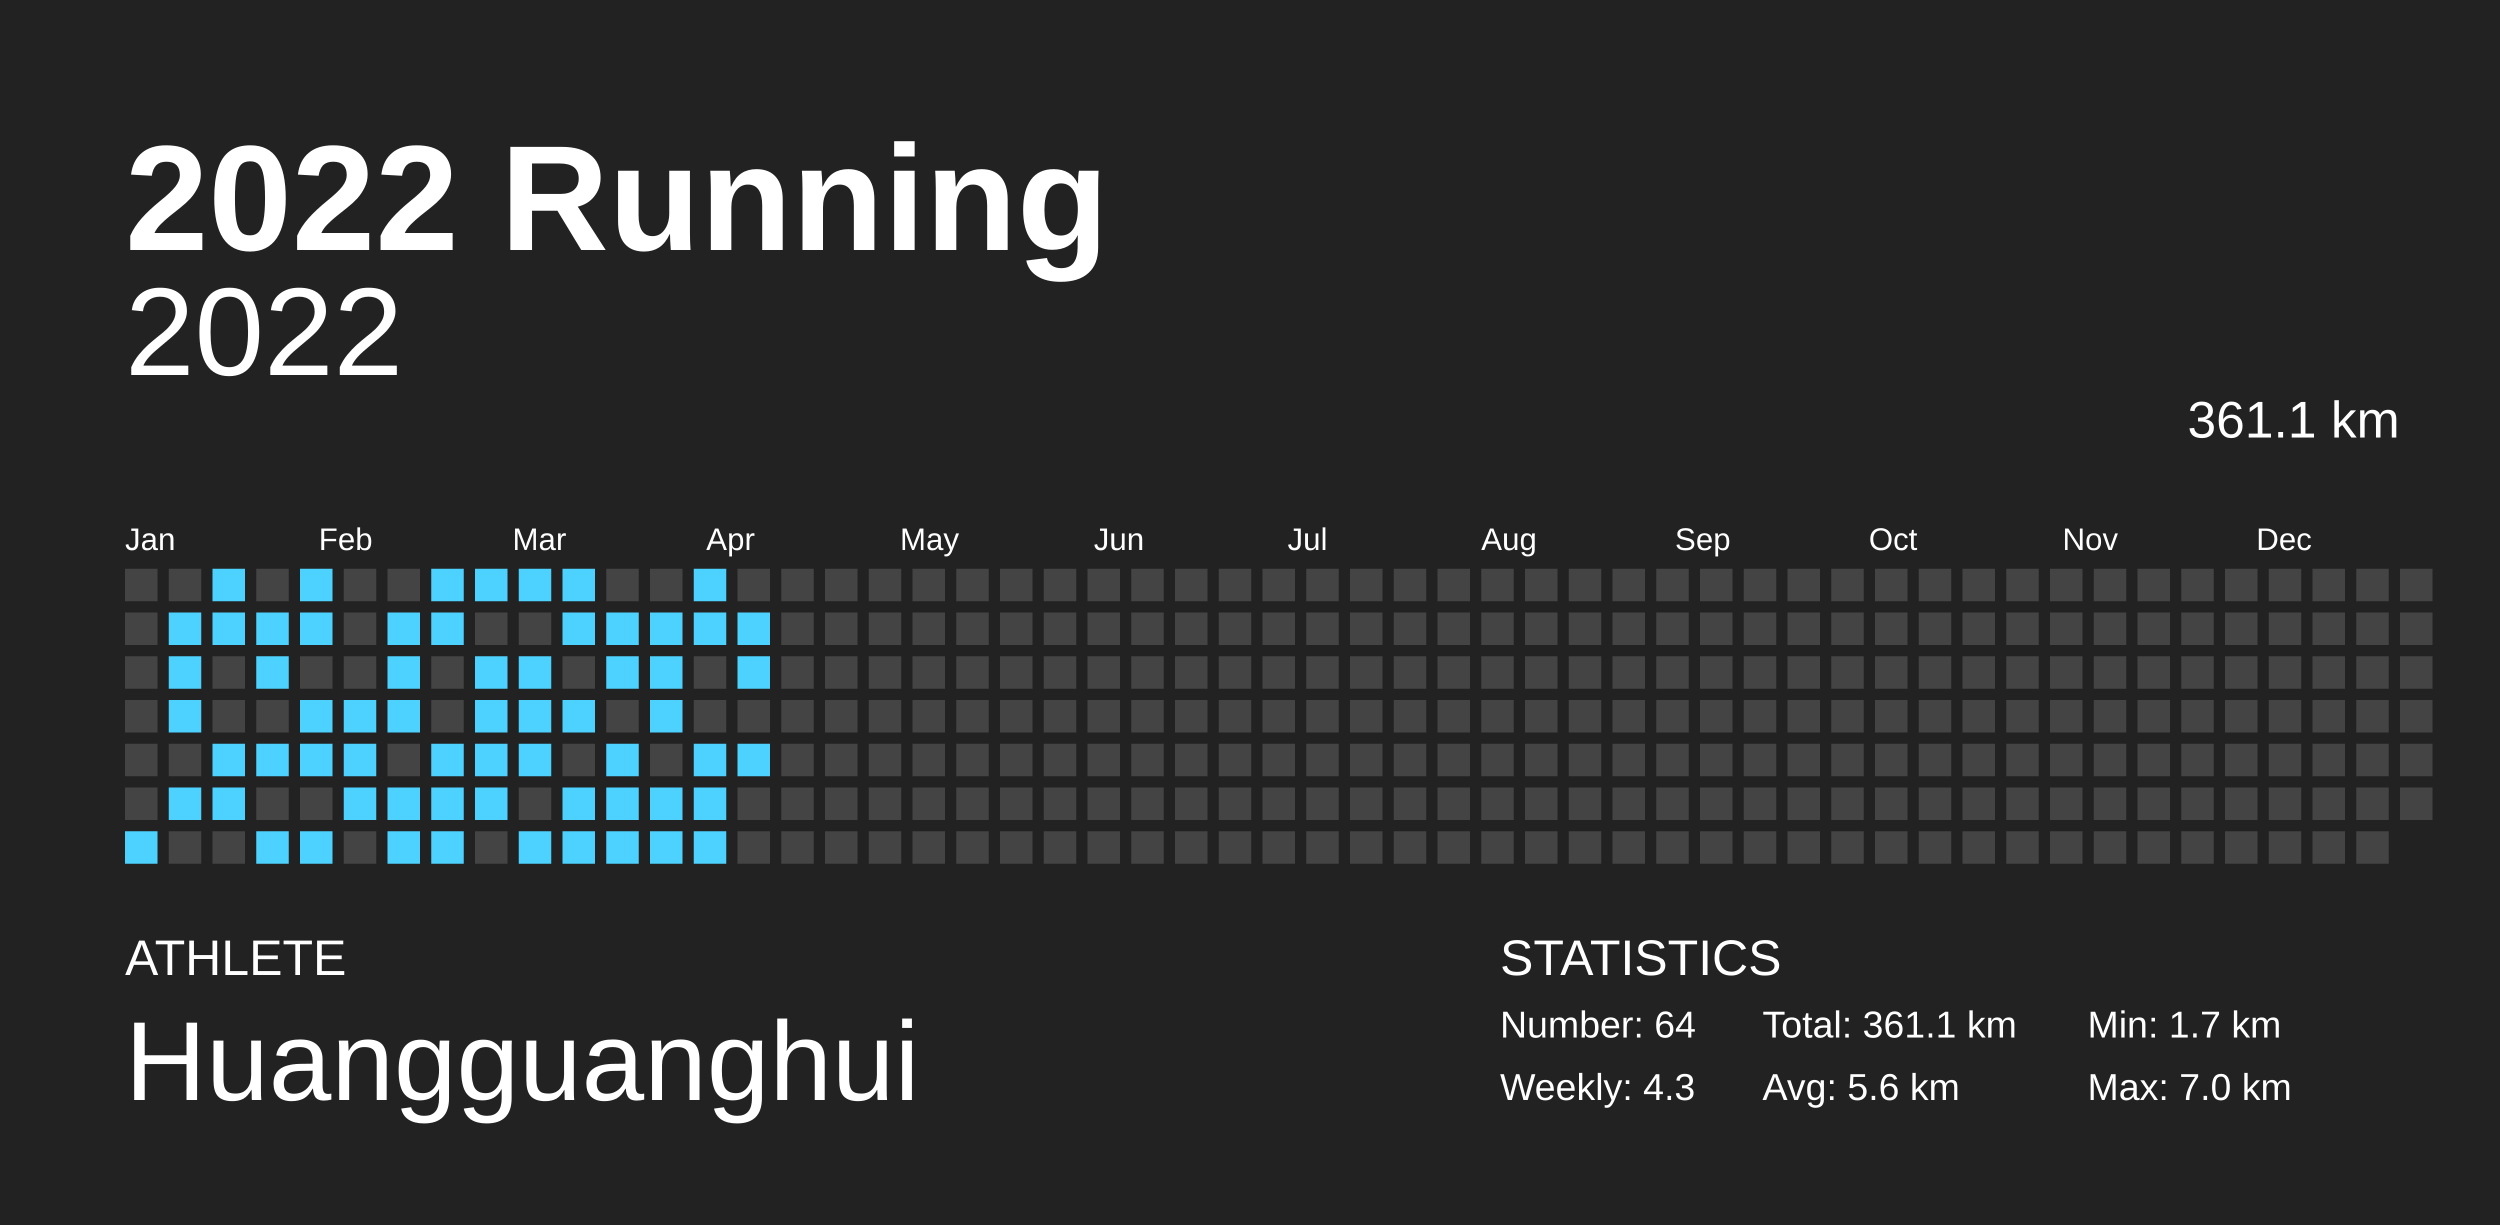
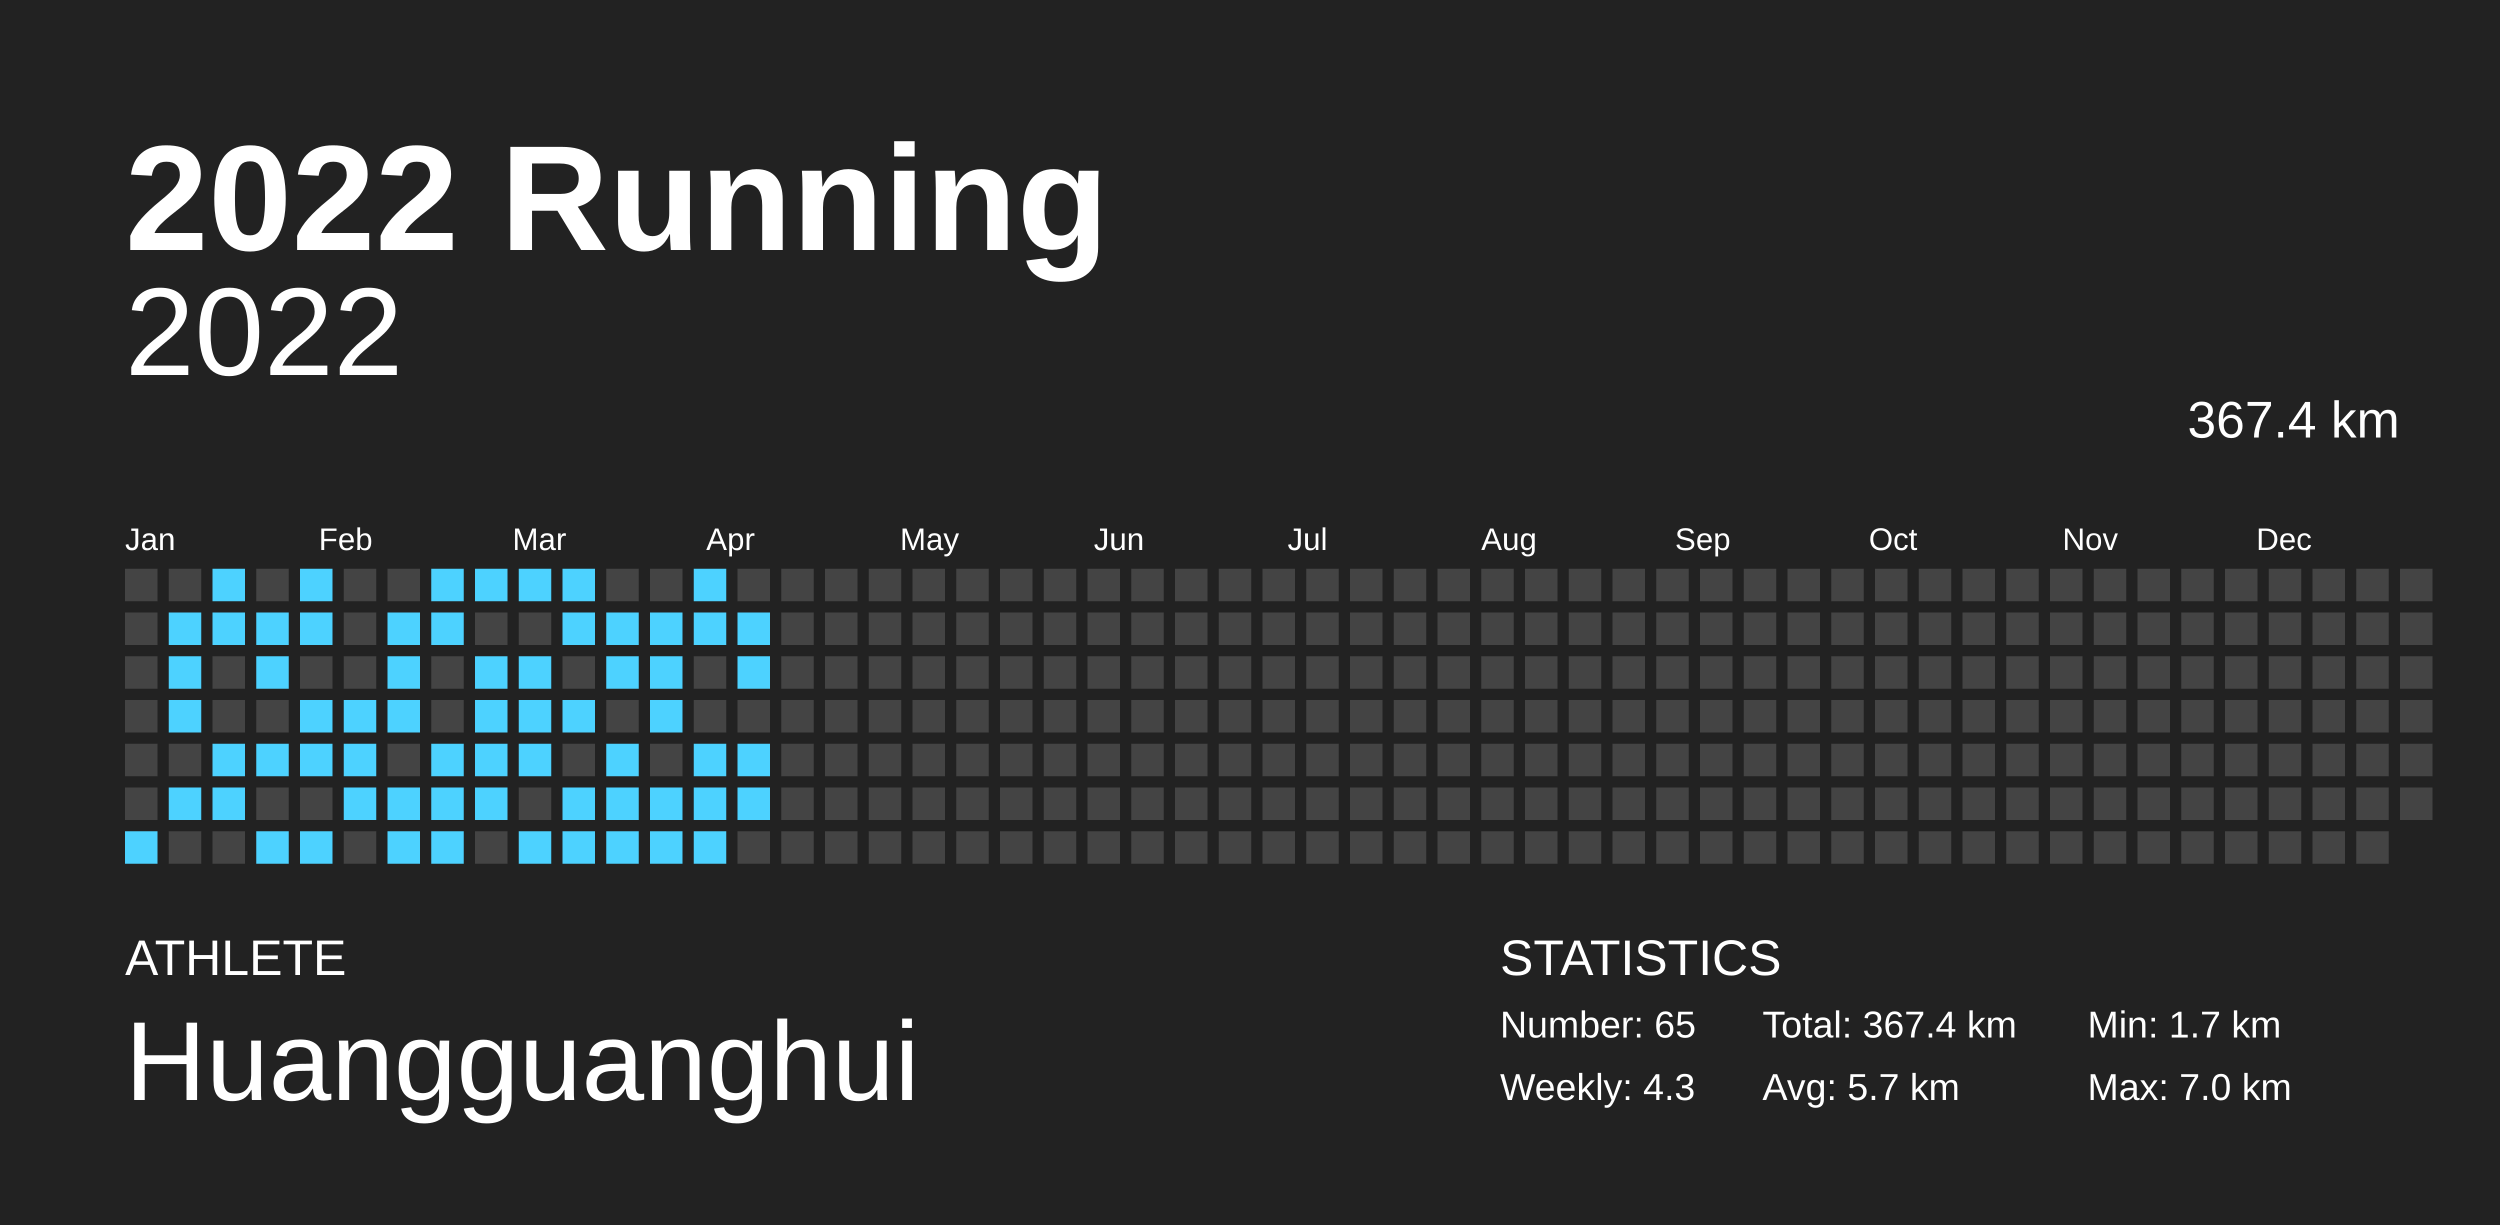
<svg xmlns="http://www.w3.org/2000/svg" baseProfile="full" height="98mm" version="1.1" viewBox="0,0,200,98" width="200mm">
  <defs />
  <rect fill="#222222" height="98" width="200" x="0" y="0" />
  <text fill="#FFFFFF" style="font-size:12px; font-family:Arial; font-weight:bold;" x="10" y="20">2022 Running</text>
  <text fill="#FFFFFF" style="font-size:4px; font-family:Arial" x="10" y="78">ATHLETE</text>
  <text fill="#FFFFFF" style="font-size:9px; font-family:Arial" x="10" y="88">Huangguanghui</text>
  <text fill="#FFFFFF" style="font-size:4px; font-family:Arial" x="120" y="78">STATISTICS</text>
-   <text fill="#FFFFFF" style="font-size:3px; font-family:Arial" x="120" y="83">Number: 64</text>
+   <text fill="#FFFFFF" style="font-size:3px; font-family:Arial" x="120" y="83">Number: 65</text>
  <text fill="#FFFFFF" style="font-size:3px; font-family:Arial" x="120" y="88">Weekly: 4.3</text>
-   <text fill="#FFFFFF" style="font-size:3px; font-family:Arial" x="141" y="83">Total: 361.1 km</text>
-   <text fill="#FFFFFF" style="font-size:3px; font-family:Arial" x="141" y="88">Avg: 5.6 km</text>
+   <text fill="#FFFFFF" style="font-size:3px; font-family:Arial" x="141" y="83">Total: 367.4 km</text>
+   <text fill="#FFFFFF" style="font-size:3px; font-family:Arial" x="141" y="88">Avg: 5.7 km</text>
  <text fill="#FFFFFF" style="font-size:3px; font-family:Arial" x="167" y="83">Min: 1.7 km</text>
  <text fill="#FFFFFF" style="font-size:3px; font-family:Arial" x="167" y="88">Max: 7.0 km</text>
  <text alignment-baseline="hanging" fill="#FFFFFF" style="font-size:10.0px; font-family:Arial;" x="10" y="30">2022</text>
-   <text alignment-baseline="hanging" fill="#FFFFFF" style="font-size:4.125px; font-family:Arial;" x="175" y="35">361.1 km</text>
+   <text alignment-baseline="hanging" fill="#FFFFFF" style="font-size:4.125px; font-family:Arial;" x="175" y="35">367.4 km</text>
  <text fill="#FFFFFF" style="font-size:2.5px; font-family:Arial" x="10.0" y="44">Jan</text>
  <text fill="#FFFFFF" style="font-size:2.5px; font-family:Arial" x="25.5" y="44">Feb</text>
  <text fill="#FFFFFF" style="font-size:2.5px; font-family:Arial" x="41.0" y="44">Mar</text>
  <text fill="#FFFFFF" style="font-size:2.5px; font-family:Arial" x="56.5" y="44">Apr</text>
  <text fill="#FFFFFF" style="font-size:2.5px; font-family:Arial" x="72.0" y="44">May</text>
  <text fill="#FFFFFF" style="font-size:2.5px; font-family:Arial" x="87.5" y="44">Jun</text>
  <text fill="#FFFFFF" style="font-size:2.5px; font-family:Arial" x="103.0" y="44">Jul</text>
  <text fill="#FFFFFF" style="font-size:2.5px; font-family:Arial" x="118.5" y="44">Aug</text>
  <text fill="#FFFFFF" style="font-size:2.5px; font-family:Arial" x="134.0" y="44">Sep</text>
  <text fill="#FFFFFF" style="font-size:2.5px; font-family:Arial" x="149.5" y="44">Oct</text>
  <text fill="#FFFFFF" style="font-size:2.5px; font-family:Arial" x="165.0" y="44">Nov</text>
  <text fill="#FFFFFF" style="font-size:2.5px; font-family:Arial" x="180.5" y="44">Dec</text>
  <rect fill="#444444" height="2.6" width="2.6" x="10.0" y="45.5" />
  <rect fill="#444444" height="2.6" width="2.6" x="10.0" y="49.0" />
  <rect fill="#444444" height="2.6" width="2.6" x="10.0" y="52.5" />
  <rect fill="#444444" height="2.6" width="2.6" x="10.0" y="56.0" />
  <rect fill="#444444" height="2.6" width="2.6" x="10.0" y="59.5" />
  <rect fill="#444444" height="2.6" width="2.6" x="10.0" y="63.0" />
  <rect fill="#4dd2ff" height="2.6" width="2.6" x="10.0" y="66.5" />
  <rect fill="#444444" height="2.6" width="2.6" x="13.5" y="45.5" />
  <rect fill="#4dd2ff" height="2.6" width="2.6" x="13.5" y="49.0" />
  <rect fill="#4dd2ff" height="2.6" width="2.6" x="13.5" y="52.5" />
  <rect fill="#4dd2ff" height="2.6" width="2.6" x="13.5" y="56.0" />
  <rect fill="#444444" height="2.6" width="2.6" x="13.5" y="59.5" />
  <rect fill="#4dd2ff" height="2.6" width="2.6" x="13.5" y="63.0" />
  <rect fill="#444444" height="2.6" width="2.6" x="13.5" y="66.5" />
  <rect fill="#4dd2ff" height="2.6" width="2.6" x="17.0" y="45.5" />
  <rect fill="#4dd2ff" height="2.6" width="2.6" x="17.0" y="49.0" />
  <rect fill="#444444" height="2.6" width="2.6" x="17.0" y="52.5" />
  <rect fill="#444444" height="2.6" width="2.6" x="17.0" y="56.0" />
  <rect fill="#4dd2ff" height="2.6" width="2.6" x="17.0" y="59.5" />
  <rect fill="#4dd2ff" height="2.6" width="2.6" x="17.0" y="63.0" />
  <rect fill="#444444" height="2.6" width="2.6" x="17.0" y="66.5" />
  <rect fill="#444444" height="2.6" width="2.6" x="20.5" y="45.5" />
  <rect fill="#4dd2ff" height="2.6" width="2.6" x="20.5" y="49.0" />
  <rect fill="#4dd2ff" height="2.6" width="2.6" x="20.5" y="52.5" />
  <rect fill="#444444" height="2.6" width="2.6" x="20.5" y="56.0" />
  <rect fill="#4dd2ff" height="2.6" width="2.6" x="20.5" y="59.5" />
  <rect fill="#444444" height="2.6" width="2.6" x="20.5" y="63.0" />
  <rect fill="#4dd2ff" height="2.6" width="2.6" x="20.5" y="66.5" />
  <rect fill="#4dd2ff" height="2.6" width="2.6" x="24.0" y="45.5" />
  <rect fill="#4dd2ff" height="2.6" width="2.6" x="24.0" y="49.0" />
  <rect fill="#444444" height="2.6" width="2.6" x="24.0" y="52.5" />
  <rect fill="#4dd2ff" height="2.6" width="2.6" x="24.0" y="56.0" />
  <rect fill="#4dd2ff" height="2.6" width="2.6" x="24.0" y="59.5" />
  <rect fill="#444444" height="2.6" width="2.6" x="24.0" y="63.0" />
  <rect fill="#4dd2ff" height="2.6" width="2.6" x="24.0" y="66.5" />
  <rect fill="#444444" height="2.6" width="2.6" x="27.5" y="45.5" />
  <rect fill="#444444" height="2.6" width="2.6" x="27.5" y="49.0" />
  <rect fill="#444444" height="2.6" width="2.6" x="27.5" y="52.5" />
  <rect fill="#4dd2ff" height="2.6" width="2.6" x="27.5" y="56.0" />
  <rect fill="#4dd2ff" height="2.6" width="2.6" x="27.5" y="59.5" />
  <rect fill="#4dd2ff" height="2.6" width="2.6" x="27.5" y="63.0" />
  <rect fill="#444444" height="2.6" width="2.6" x="27.5" y="66.5" />
  <rect fill="#444444" height="2.6" width="2.6" x="31.0" y="45.5" />
  <rect fill="#4dd2ff" height="2.6" width="2.6" x="31.0" y="49.0" />
  <rect fill="#4dd2ff" height="2.6" width="2.6" x="31.0" y="52.5" />
  <rect fill="#4dd2ff" height="2.6" width="2.6" x="31.0" y="56.0" />
  <rect fill="#444444" height="2.6" width="2.6" x="31.0" y="59.5" />
  <rect fill="#4dd2ff" height="2.6" width="2.6" x="31.0" y="63.0" />
  <rect fill="#4dd2ff" height="2.6" width="2.6" x="31.0" y="66.5" />
  <rect fill="#4dd2ff" height="2.6" width="2.6" x="34.5" y="45.5" />
  <rect fill="#4dd2ff" height="2.6" width="2.6" x="34.5" y="49.0" />
  <rect fill="#444444" height="2.6" width="2.6" x="34.5" y="52.5" />
  <rect fill="#444444" height="2.6" width="2.6" x="34.5" y="56.0" />
  <rect fill="#4dd2ff" height="2.6" width="2.6" x="34.5" y="59.5" />
  <rect fill="#4dd2ff" height="2.6" width="2.6" x="34.5" y="63.0" />
  <rect fill="#4dd2ff" height="2.6" width="2.6" x="34.5" y="66.5" />
  <rect fill="#4dd2ff" height="2.6" width="2.6" x="38.0" y="45.5" />
  <rect fill="#444444" height="2.6" width="2.6" x="38.0" y="49.0" />
  <rect fill="#4dd2ff" height="2.6" width="2.6" x="38.0" y="52.5" />
  <rect fill="#4dd2ff" height="2.6" width="2.6" x="38.0" y="56.0" />
  <rect fill="#4dd2ff" height="2.6" width="2.6" x="38.0" y="59.5" />
  <rect fill="#4dd2ff" height="2.6" width="2.6" x="38.0" y="63.0" />
  <rect fill="#444444" height="2.6" width="2.6" x="38.0" y="66.5" />
  <rect fill="#4dd2ff" height="2.6" width="2.6" x="41.5" y="45.5" />
  <rect fill="#444444" height="2.6" width="2.6" x="41.5" y="49.0" />
  <rect fill="#4dd2ff" height="2.6" width="2.6" x="41.5" y="52.5" />
  <rect fill="#4dd2ff" height="2.6" width="2.6" x="41.5" y="56.0" />
  <rect fill="#4dd2ff" height="2.6" width="2.6" x="41.5" y="59.5" />
  <rect fill="#444444" height="2.6" width="2.6" x="41.5" y="63.0" />
  <rect fill="#4dd2ff" height="2.6" width="2.6" x="41.5" y="66.5" />
  <rect fill="#4dd2ff" height="2.6" width="2.6" x="45.0" y="45.5" />
  <rect fill="#4dd2ff" height="2.6" width="2.6" x="45.0" y="49.0" />
  <rect fill="#444444" height="2.6" width="2.6" x="45.0" y="52.5" />
  <rect fill="#4dd2ff" height="2.6" width="2.6" x="45.0" y="56.0" />
  <rect fill="#444444" height="2.6" width="2.6" x="45.0" y="59.5" />
  <rect fill="#4dd2ff" height="2.6" width="2.6" x="45.0" y="63.0" />
  <rect fill="#4dd2ff" height="2.6" width="2.6" x="45.0" y="66.5" />
  <rect fill="#444444" height="2.6" width="2.6" x="48.5" y="45.5" />
  <rect fill="#4dd2ff" height="2.6" width="2.6" x="48.5" y="49.0" />
  <rect fill="#4dd2ff" height="2.6" width="2.6" x="48.5" y="52.5" />
  <rect fill="#444444" height="2.6" width="2.6" x="48.5" y="56.0" />
  <rect fill="#4dd2ff" height="2.6" width="2.6" x="48.5" y="59.5" />
  <rect fill="#4dd2ff" height="2.6" width="2.6" x="48.5" y="63.0" />
  <rect fill="#4dd2ff" height="2.6" width="2.6" x="48.5" y="66.5" />
  <rect fill="#444444" height="2.6" width="2.6" x="52.0" y="45.5" />
  <rect fill="#4dd2ff" height="2.6" width="2.6" x="52.0" y="49.0" />
  <rect fill="#4dd2ff" height="2.6" width="2.6" x="52.0" y="52.5" />
  <rect fill="#4dd2ff" height="2.6" width="2.6" x="52.0" y="56.0" />
  <rect fill="#444444" height="2.6" width="2.6" x="52.0" y="59.5" />
  <rect fill="#4dd2ff" height="2.6" width="2.6" x="52.0" y="63.0" />
  <rect fill="#4dd2ff" height="2.6" width="2.6" x="52.0" y="66.5" />
  <rect fill="#4dd2ff" height="2.6" width="2.6" x="55.5" y="45.5" />
  <rect fill="#4dd2ff" height="2.6" width="2.6" x="55.5" y="49.0" />
  <rect fill="#444444" height="2.6" width="2.6" x="55.5" y="52.5" />
  <rect fill="#444444" height="2.6" width="2.6" x="55.5" y="56.0" />
  <rect fill="#4dd2ff" height="2.6" width="2.6" x="55.5" y="59.5" />
  <rect fill="#4dd2ff" height="2.6" width="2.6" x="55.5" y="63.0" />
  <rect fill="#4dd2ff" height="2.6" width="2.6" x="55.5" y="66.5" />
  <rect fill="#444444" height="2.6" width="2.6" x="59.0" y="45.5" />
  <rect fill="#4dd2ff" height="2.6" width="2.6" x="59.0" y="49.0" />
  <rect fill="#4dd2ff" height="2.6" width="2.6" x="59.0" y="52.5" />
  <rect fill="#444444" height="2.6" width="2.6" x="59.0" y="56.0" />
  <rect fill="#4dd2ff" height="2.6" width="2.6" x="59.0" y="59.5" />
-   <rect fill="#444444" height="2.6" width="2.6" x="59.0" y="63.0" />
+   <rect fill="#4dd2ff" height="2.6" width="2.6" x="59.0" y="63.0" />
  <rect fill="#444444" height="2.6" width="2.6" x="59.0" y="66.5" />
  <rect fill="#444444" height="2.6" width="2.6" x="62.5" y="45.5" />
  <rect fill="#444444" height="2.6" width="2.6" x="62.5" y="49.0" />
  <rect fill="#444444" height="2.6" width="2.6" x="62.5" y="52.5" />
  <rect fill="#444444" height="2.6" width="2.6" x="62.5" y="56.0" />
  <rect fill="#444444" height="2.6" width="2.6" x="62.5" y="59.5" />
  <rect fill="#444444" height="2.6" width="2.6" x="62.5" y="63.0" />
  <rect fill="#444444" height="2.6" width="2.6" x="62.5" y="66.5" />
  <rect fill="#444444" height="2.6" width="2.6" x="66.0" y="45.5" />
  <rect fill="#444444" height="2.6" width="2.6" x="66.0" y="49.0" />
  <rect fill="#444444" height="2.6" width="2.6" x="66.0" y="52.5" />
  <rect fill="#444444" height="2.6" width="2.6" x="66.0" y="56.0" />
  <rect fill="#444444" height="2.6" width="2.6" x="66.0" y="59.5" />
  <rect fill="#444444" height="2.6" width="2.6" x="66.0" y="63.0" />
  <rect fill="#444444" height="2.6" width="2.6" x="66.0" y="66.5" />
  <rect fill="#444444" height="2.6" width="2.6" x="69.5" y="45.5" />
  <rect fill="#444444" height="2.6" width="2.6" x="69.5" y="49.0" />
  <rect fill="#444444" height="2.6" width="2.6" x="69.5" y="52.5" />
  <rect fill="#444444" height="2.6" width="2.6" x="69.5" y="56.0" />
  <rect fill="#444444" height="2.6" width="2.6" x="69.5" y="59.5" />
  <rect fill="#444444" height="2.6" width="2.6" x="69.5" y="63.0" />
  <rect fill="#444444" height="2.6" width="2.6" x="69.5" y="66.5" />
  <rect fill="#444444" height="2.6" width="2.6" x="73.0" y="45.5" />
  <rect fill="#444444" height="2.6" width="2.6" x="73.0" y="49.0" />
  <rect fill="#444444" height="2.6" width="2.6" x="73.0" y="52.5" />
  <rect fill="#444444" height="2.6" width="2.6" x="73.0" y="56.0" />
  <rect fill="#444444" height="2.6" width="2.6" x="73.0" y="59.5" />
  <rect fill="#444444" height="2.6" width="2.6" x="73.0" y="63.0" />
  <rect fill="#444444" height="2.6" width="2.6" x="73.0" y="66.5" />
  <rect fill="#444444" height="2.6" width="2.6" x="76.5" y="45.5" />
  <rect fill="#444444" height="2.6" width="2.6" x="76.5" y="49.0" />
  <rect fill="#444444" height="2.6" width="2.6" x="76.5" y="52.5" />
  <rect fill="#444444" height="2.6" width="2.6" x="76.5" y="56.0" />
  <rect fill="#444444" height="2.6" width="2.6" x="76.5" y="59.5" />
  <rect fill="#444444" height="2.6" width="2.6" x="76.5" y="63.0" />
  <rect fill="#444444" height="2.6" width="2.6" x="76.5" y="66.5" />
  <rect fill="#444444" height="2.6" width="2.6" x="80.0" y="45.5" />
  <rect fill="#444444" height="2.6" width="2.6" x="80.0" y="49.0" />
  <rect fill="#444444" height="2.6" width="2.6" x="80.0" y="52.5" />
  <rect fill="#444444" height="2.6" width="2.6" x="80.0" y="56.0" />
  <rect fill="#444444" height="2.6" width="2.6" x="80.0" y="59.5" />
  <rect fill="#444444" height="2.6" width="2.6" x="80.0" y="63.0" />
  <rect fill="#444444" height="2.6" width="2.6" x="80.0" y="66.5" />
  <rect fill="#444444" height="2.6" width="2.6" x="83.5" y="45.5" />
  <rect fill="#444444" height="2.6" width="2.6" x="83.5" y="49.0" />
  <rect fill="#444444" height="2.6" width="2.6" x="83.5" y="52.5" />
  <rect fill="#444444" height="2.6" width="2.6" x="83.5" y="56.0" />
  <rect fill="#444444" height="2.6" width="2.6" x="83.5" y="59.5" />
  <rect fill="#444444" height="2.6" width="2.6" x="83.5" y="63.0" />
  <rect fill="#444444" height="2.6" width="2.6" x="83.5" y="66.5" />
  <rect fill="#444444" height="2.6" width="2.6" x="87.0" y="45.5" />
  <rect fill="#444444" height="2.6" width="2.6" x="87.0" y="49.0" />
  <rect fill="#444444" height="2.6" width="2.6" x="87.0" y="52.5" />
  <rect fill="#444444" height="2.6" width="2.6" x="87.0" y="56.0" />
  <rect fill="#444444" height="2.6" width="2.6" x="87.0" y="59.5" />
  <rect fill="#444444" height="2.6" width="2.6" x="87.0" y="63.0" />
  <rect fill="#444444" height="2.6" width="2.6" x="87.0" y="66.5" />
  <rect fill="#444444" height="2.6" width="2.6" x="90.5" y="45.5" />
  <rect fill="#444444" height="2.6" width="2.6" x="90.5" y="49.0" />
  <rect fill="#444444" height="2.6" width="2.6" x="90.5" y="52.5" />
  <rect fill="#444444" height="2.6" width="2.6" x="90.5" y="56.0" />
  <rect fill="#444444" height="2.6" width="2.6" x="90.5" y="59.5" />
  <rect fill="#444444" height="2.6" width="2.6" x="90.5" y="63.0" />
  <rect fill="#444444" height="2.6" width="2.6" x="90.5" y="66.5" />
  <rect fill="#444444" height="2.6" width="2.6" x="94.0" y="45.5" />
  <rect fill="#444444" height="2.6" width="2.6" x="94.0" y="49.0" />
  <rect fill="#444444" height="2.6" width="2.6" x="94.0" y="52.5" />
  <rect fill="#444444" height="2.6" width="2.6" x="94.0" y="56.0" />
  <rect fill="#444444" height="2.6" width="2.6" x="94.0" y="59.5" />
  <rect fill="#444444" height="2.6" width="2.6" x="94.0" y="63.0" />
  <rect fill="#444444" height="2.6" width="2.6" x="94.0" y="66.5" />
  <rect fill="#444444" height="2.6" width="2.6" x="97.5" y="45.5" />
  <rect fill="#444444" height="2.6" width="2.6" x="97.5" y="49.0" />
  <rect fill="#444444" height="2.6" width="2.6" x="97.5" y="52.5" />
  <rect fill="#444444" height="2.6" width="2.6" x="97.5" y="56.0" />
  <rect fill="#444444" height="2.6" width="2.6" x="97.5" y="59.5" />
  <rect fill="#444444" height="2.6" width="2.6" x="97.5" y="63.0" />
  <rect fill="#444444" height="2.6" width="2.6" x="97.5" y="66.5" />
  <rect fill="#444444" height="2.6" width="2.6" x="101.0" y="45.5" />
  <rect fill="#444444" height="2.6" width="2.6" x="101.0" y="49.0" />
  <rect fill="#444444" height="2.6" width="2.6" x="101.0" y="52.5" />
  <rect fill="#444444" height="2.6" width="2.6" x="101.0" y="56.0" />
  <rect fill="#444444" height="2.6" width="2.6" x="101.0" y="59.5" />
  <rect fill="#444444" height="2.6" width="2.6" x="101.0" y="63.0" />
  <rect fill="#444444" height="2.6" width="2.6" x="101.0" y="66.5" />
  <rect fill="#444444" height="2.6" width="2.6" x="104.5" y="45.5" />
  <rect fill="#444444" height="2.6" width="2.6" x="104.5" y="49.0" />
  <rect fill="#444444" height="2.6" width="2.6" x="104.5" y="52.5" />
  <rect fill="#444444" height="2.6" width="2.6" x="104.5" y="56.0" />
  <rect fill="#444444" height="2.6" width="2.6" x="104.5" y="59.5" />
  <rect fill="#444444" height="2.6" width="2.6" x="104.5" y="63.0" />
  <rect fill="#444444" height="2.6" width="2.6" x="104.5" y="66.5" />
  <rect fill="#444444" height="2.6" width="2.6" x="108.0" y="45.5" />
  <rect fill="#444444" height="2.6" width="2.6" x="108.0" y="49.0" />
  <rect fill="#444444" height="2.6" width="2.6" x="108.0" y="52.5" />
  <rect fill="#444444" height="2.6" width="2.6" x="108.0" y="56.0" />
  <rect fill="#444444" height="2.6" width="2.6" x="108.0" y="59.5" />
  <rect fill="#444444" height="2.6" width="2.6" x="108.0" y="63.0" />
  <rect fill="#444444" height="2.6" width="2.6" x="108.0" y="66.5" />
  <rect fill="#444444" height="2.6" width="2.6" x="111.5" y="45.5" />
  <rect fill="#444444" height="2.6" width="2.6" x="111.5" y="49.0" />
  <rect fill="#444444" height="2.6" width="2.6" x="111.5" y="52.5" />
  <rect fill="#444444" height="2.6" width="2.6" x="111.5" y="56.0" />
  <rect fill="#444444" height="2.6" width="2.6" x="111.5" y="59.5" />
  <rect fill="#444444" height="2.6" width="2.6" x="111.5" y="63.0" />
  <rect fill="#444444" height="2.6" width="2.6" x="111.5" y="66.5" />
  <rect fill="#444444" height="2.6" width="2.6" x="115.0" y="45.5" />
  <rect fill="#444444" height="2.6" width="2.6" x="115.0" y="49.0" />
  <rect fill="#444444" height="2.6" width="2.6" x="115.0" y="52.5" />
  <rect fill="#444444" height="2.6" width="2.6" x="115.0" y="56.0" />
  <rect fill="#444444" height="2.6" width="2.6" x="115.0" y="59.5" />
  <rect fill="#444444" height="2.6" width="2.6" x="115.0" y="63.0" />
  <rect fill="#444444" height="2.6" width="2.6" x="115.0" y="66.5" />
  <rect fill="#444444" height="2.6" width="2.6" x="118.5" y="45.5" />
  <rect fill="#444444" height="2.6" width="2.6" x="118.5" y="49.0" />
  <rect fill="#444444" height="2.6" width="2.6" x="118.5" y="52.5" />
  <rect fill="#444444" height="2.6" width="2.6" x="118.5" y="56.0" />
  <rect fill="#444444" height="2.6" width="2.6" x="118.5" y="59.5" />
  <rect fill="#444444" height="2.6" width="2.6" x="118.5" y="63.0" />
  <rect fill="#444444" height="2.6" width="2.6" x="118.5" y="66.5" />
  <rect fill="#444444" height="2.6" width="2.6" x="122.0" y="45.5" />
  <rect fill="#444444" height="2.6" width="2.6" x="122.0" y="49.0" />
  <rect fill="#444444" height="2.6" width="2.6" x="122.0" y="52.5" />
  <rect fill="#444444" height="2.6" width="2.6" x="122.0" y="56.0" />
  <rect fill="#444444" height="2.6" width="2.6" x="122.0" y="59.5" />
  <rect fill="#444444" height="2.6" width="2.6" x="122.0" y="63.0" />
  <rect fill="#444444" height="2.6" width="2.6" x="122.0" y="66.5" />
  <rect fill="#444444" height="2.6" width="2.6" x="125.5" y="45.5" />
  <rect fill="#444444" height="2.6" width="2.6" x="125.5" y="49.0" />
  <rect fill="#444444" height="2.6" width="2.6" x="125.5" y="52.5" />
  <rect fill="#444444" height="2.6" width="2.6" x="125.5" y="56.0" />
  <rect fill="#444444" height="2.6" width="2.6" x="125.5" y="59.5" />
  <rect fill="#444444" height="2.6" width="2.6" x="125.5" y="63.0" />
  <rect fill="#444444" height="2.6" width="2.6" x="125.5" y="66.5" />
  <rect fill="#444444" height="2.6" width="2.6" x="129.0" y="45.5" />
  <rect fill="#444444" height="2.6" width="2.6" x="129.0" y="49.0" />
  <rect fill="#444444" height="2.6" width="2.6" x="129.0" y="52.5" />
  <rect fill="#444444" height="2.6" width="2.6" x="129.0" y="56.0" />
  <rect fill="#444444" height="2.6" width="2.6" x="129.0" y="59.5" />
  <rect fill="#444444" height="2.6" width="2.6" x="129.0" y="63.0" />
  <rect fill="#444444" height="2.6" width="2.6" x="129.0" y="66.5" />
  <rect fill="#444444" height="2.6" width="2.6" x="132.5" y="45.5" />
  <rect fill="#444444" height="2.6" width="2.6" x="132.5" y="49.0" />
  <rect fill="#444444" height="2.6" width="2.6" x="132.5" y="52.5" />
  <rect fill="#444444" height="2.6" width="2.6" x="132.5" y="56.0" />
  <rect fill="#444444" height="2.6" width="2.6" x="132.5" y="59.5" />
  <rect fill="#444444" height="2.6" width="2.6" x="132.5" y="63.0" />
  <rect fill="#444444" height="2.6" width="2.6" x="132.5" y="66.5" />
  <rect fill="#444444" height="2.6" width="2.6" x="136.0" y="45.5" />
  <rect fill="#444444" height="2.6" width="2.6" x="136.0" y="49.0" />
  <rect fill="#444444" height="2.6" width="2.6" x="136.0" y="52.5" />
  <rect fill="#444444" height="2.6" width="2.6" x="136.0" y="56.0" />
  <rect fill="#444444" height="2.6" width="2.6" x="136.0" y="59.5" />
  <rect fill="#444444" height="2.6" width="2.6" x="136.0" y="63.0" />
  <rect fill="#444444" height="2.6" width="2.6" x="136.0" y="66.5" />
  <rect fill="#444444" height="2.6" width="2.6" x="139.5" y="45.5" />
  <rect fill="#444444" height="2.6" width="2.6" x="139.5" y="49.0" />
  <rect fill="#444444" height="2.6" width="2.6" x="139.5" y="52.5" />
  <rect fill="#444444" height="2.6" width="2.6" x="139.5" y="56.0" />
  <rect fill="#444444" height="2.6" width="2.6" x="139.5" y="59.5" />
  <rect fill="#444444" height="2.6" width="2.6" x="139.5" y="63.0" />
  <rect fill="#444444" height="2.6" width="2.6" x="139.5" y="66.5" />
  <rect fill="#444444" height="2.6" width="2.6" x="143.0" y="45.5" />
  <rect fill="#444444" height="2.6" width="2.6" x="143.0" y="49.0" />
  <rect fill="#444444" height="2.6" width="2.6" x="143.0" y="52.5" />
  <rect fill="#444444" height="2.6" width="2.6" x="143.0" y="56.0" />
  <rect fill="#444444" height="2.6" width="2.6" x="143.0" y="59.5" />
  <rect fill="#444444" height="2.6" width="2.6" x="143.0" y="63.0" />
  <rect fill="#444444" height="2.6" width="2.6" x="143.0" y="66.5" />
  <rect fill="#444444" height="2.6" width="2.6" x="146.5" y="45.5" />
  <rect fill="#444444" height="2.6" width="2.6" x="146.5" y="49.0" />
  <rect fill="#444444" height="2.6" width="2.6" x="146.5" y="52.5" />
  <rect fill="#444444" height="2.6" width="2.6" x="146.5" y="56.0" />
  <rect fill="#444444" height="2.6" width="2.6" x="146.5" y="59.5" />
  <rect fill="#444444" height="2.6" width="2.6" x="146.5" y="63.0" />
  <rect fill="#444444" height="2.6" width="2.6" x="146.5" y="66.5" />
  <rect fill="#444444" height="2.6" width="2.6" x="150.0" y="45.5" />
  <rect fill="#444444" height="2.6" width="2.6" x="150.0" y="49.0" />
  <rect fill="#444444" height="2.6" width="2.6" x="150.0" y="52.5" />
  <rect fill="#444444" height="2.6" width="2.6" x="150.0" y="56.0" />
  <rect fill="#444444" height="2.6" width="2.6" x="150.0" y="59.5" />
  <rect fill="#444444" height="2.6" width="2.6" x="150.0" y="63.0" />
  <rect fill="#444444" height="2.6" width="2.6" x="150.0" y="66.5" />
  <rect fill="#444444" height="2.6" width="2.6" x="153.5" y="45.5" />
  <rect fill="#444444" height="2.6" width="2.6" x="153.5" y="49.0" />
  <rect fill="#444444" height="2.6" width="2.6" x="153.5" y="52.5" />
  <rect fill="#444444" height="2.6" width="2.6" x="153.5" y="56.0" />
  <rect fill="#444444" height="2.6" width="2.6" x="153.5" y="59.5" />
  <rect fill="#444444" height="2.6" width="2.6" x="153.5" y="63.0" />
  <rect fill="#444444" height="2.6" width="2.6" x="153.5" y="66.5" />
  <rect fill="#444444" height="2.6" width="2.6" x="157.0" y="45.5" />
  <rect fill="#444444" height="2.6" width="2.6" x="157.0" y="49.0" />
  <rect fill="#444444" height="2.6" width="2.6" x="157.0" y="52.5" />
  <rect fill="#444444" height="2.6" width="2.6" x="157.0" y="56.0" />
  <rect fill="#444444" height="2.6" width="2.6" x="157.0" y="59.5" />
  <rect fill="#444444" height="2.6" width="2.6" x="157.0" y="63.0" />
  <rect fill="#444444" height="2.6" width="2.6" x="157.0" y="66.5" />
  <rect fill="#444444" height="2.6" width="2.6" x="160.5" y="45.5" />
  <rect fill="#444444" height="2.6" width="2.6" x="160.5" y="49.0" />
  <rect fill="#444444" height="2.6" width="2.6" x="160.5" y="52.5" />
  <rect fill="#444444" height="2.6" width="2.6" x="160.5" y="56.0" />
  <rect fill="#444444" height="2.6" width="2.6" x="160.5" y="59.5" />
  <rect fill="#444444" height="2.6" width="2.6" x="160.5" y="63.0" />
  <rect fill="#444444" height="2.6" width="2.6" x="160.5" y="66.5" />
  <rect fill="#444444" height="2.6" width="2.6" x="164.0" y="45.5" />
  <rect fill="#444444" height="2.6" width="2.6" x="164.0" y="49.0" />
  <rect fill="#444444" height="2.6" width="2.6" x="164.0" y="52.5" />
  <rect fill="#444444" height="2.6" width="2.6" x="164.0" y="56.0" />
  <rect fill="#444444" height="2.6" width="2.6" x="164.0" y="59.5" />
  <rect fill="#444444" height="2.6" width="2.6" x="164.0" y="63.0" />
  <rect fill="#444444" height="2.6" width="2.6" x="164.0" y="66.5" />
  <rect fill="#444444" height="2.6" width="2.6" x="167.5" y="45.5" />
  <rect fill="#444444" height="2.6" width="2.6" x="167.5" y="49.0" />
  <rect fill="#444444" height="2.6" width="2.6" x="167.5" y="52.5" />
  <rect fill="#444444" height="2.6" width="2.6" x="167.5" y="56.0" />
  <rect fill="#444444" height="2.6" width="2.6" x="167.5" y="59.5" />
  <rect fill="#444444" height="2.6" width="2.6" x="167.5" y="63.0" />
  <rect fill="#444444" height="2.6" width="2.6" x="167.5" y="66.5" />
  <rect fill="#444444" height="2.6" width="2.6" x="171.0" y="45.5" />
  <rect fill="#444444" height="2.6" width="2.6" x="171.0" y="49.0" />
  <rect fill="#444444" height="2.6" width="2.6" x="171.0" y="52.5" />
  <rect fill="#444444" height="2.6" width="2.6" x="171.0" y="56.0" />
  <rect fill="#444444" height="2.6" width="2.6" x="171.0" y="59.5" />
  <rect fill="#444444" height="2.6" width="2.6" x="171.0" y="63.0" />
  <rect fill="#444444" height="2.6" width="2.6" x="171.0" y="66.5" />
  <rect fill="#444444" height="2.6" width="2.6" x="174.5" y="45.5" />
  <rect fill="#444444" height="2.6" width="2.6" x="174.5" y="49.0" />
  <rect fill="#444444" height="2.6" width="2.6" x="174.5" y="52.5" />
  <rect fill="#444444" height="2.6" width="2.6" x="174.5" y="56.0" />
  <rect fill="#444444" height="2.6" width="2.6" x="174.5" y="59.5" />
  <rect fill="#444444" height="2.6" width="2.6" x="174.5" y="63.0" />
  <rect fill="#444444" height="2.6" width="2.6" x="174.5" y="66.5" />
  <rect fill="#444444" height="2.6" width="2.6" x="178.0" y="45.5" />
  <rect fill="#444444" height="2.6" width="2.6" x="178.0" y="49.0" />
  <rect fill="#444444" height="2.6" width="2.6" x="178.0" y="52.5" />
  <rect fill="#444444" height="2.6" width="2.6" x="178.0" y="56.0" />
  <rect fill="#444444" height="2.6" width="2.6" x="178.0" y="59.5" />
  <rect fill="#444444" height="2.6" width="2.6" x="178.0" y="63.0" />
  <rect fill="#444444" height="2.6" width="2.6" x="178.0" y="66.5" />
  <rect fill="#444444" height="2.6" width="2.6" x="181.5" y="45.5" />
  <rect fill="#444444" height="2.6" width="2.6" x="181.5" y="49.0" />
  <rect fill="#444444" height="2.6" width="2.6" x="181.5" y="52.5" />
  <rect fill="#444444" height="2.6" width="2.6" x="181.5" y="56.0" />
  <rect fill="#444444" height="2.6" width="2.6" x="181.5" y="59.5" />
  <rect fill="#444444" height="2.6" width="2.6" x="181.5" y="63.0" />
  <rect fill="#444444" height="2.6" width="2.6" x="181.5" y="66.5" />
  <rect fill="#444444" height="2.6" width="2.6" x="185.0" y="45.5" />
  <rect fill="#444444" height="2.6" width="2.6" x="185.0" y="49.0" />
  <rect fill="#444444" height="2.6" width="2.6" x="185.0" y="52.5" />
  <rect fill="#444444" height="2.6" width="2.6" x="185.0" y="56.0" />
  <rect fill="#444444" height="2.6" width="2.6" x="185.0" y="59.5" />
  <rect fill="#444444" height="2.6" width="2.6" x="185.0" y="63.0" />
  <rect fill="#444444" height="2.6" width="2.6" x="185.0" y="66.5" />
  <rect fill="#444444" height="2.6" width="2.6" x="188.5" y="45.5" />
  <rect fill="#444444" height="2.6" width="2.6" x="188.5" y="49.0" />
  <rect fill="#444444" height="2.6" width="2.6" x="188.5" y="52.5" />
  <rect fill="#444444" height="2.6" width="2.6" x="188.5" y="56.0" />
  <rect fill="#444444" height="2.6" width="2.6" x="188.5" y="59.5" />
  <rect fill="#444444" height="2.6" width="2.6" x="188.5" y="63.0" />
  <rect fill="#444444" height="2.6" width="2.6" x="188.5" y="66.5" />
  <rect fill="#444444" height="2.6" width="2.6" x="192.0" y="45.5" />
  <rect fill="#444444" height="2.6" width="2.6" x="192.0" y="49.0" />
  <rect fill="#444444" height="2.6" width="2.6" x="192.0" y="52.5" />
  <rect fill="#444444" height="2.6" width="2.6" x="192.0" y="56.0" />
  <rect fill="#444444" height="2.6" width="2.6" x="192.0" y="59.5" />
  <rect fill="#444444" height="2.6" width="2.6" x="192.0" y="63.0" />
</svg>
